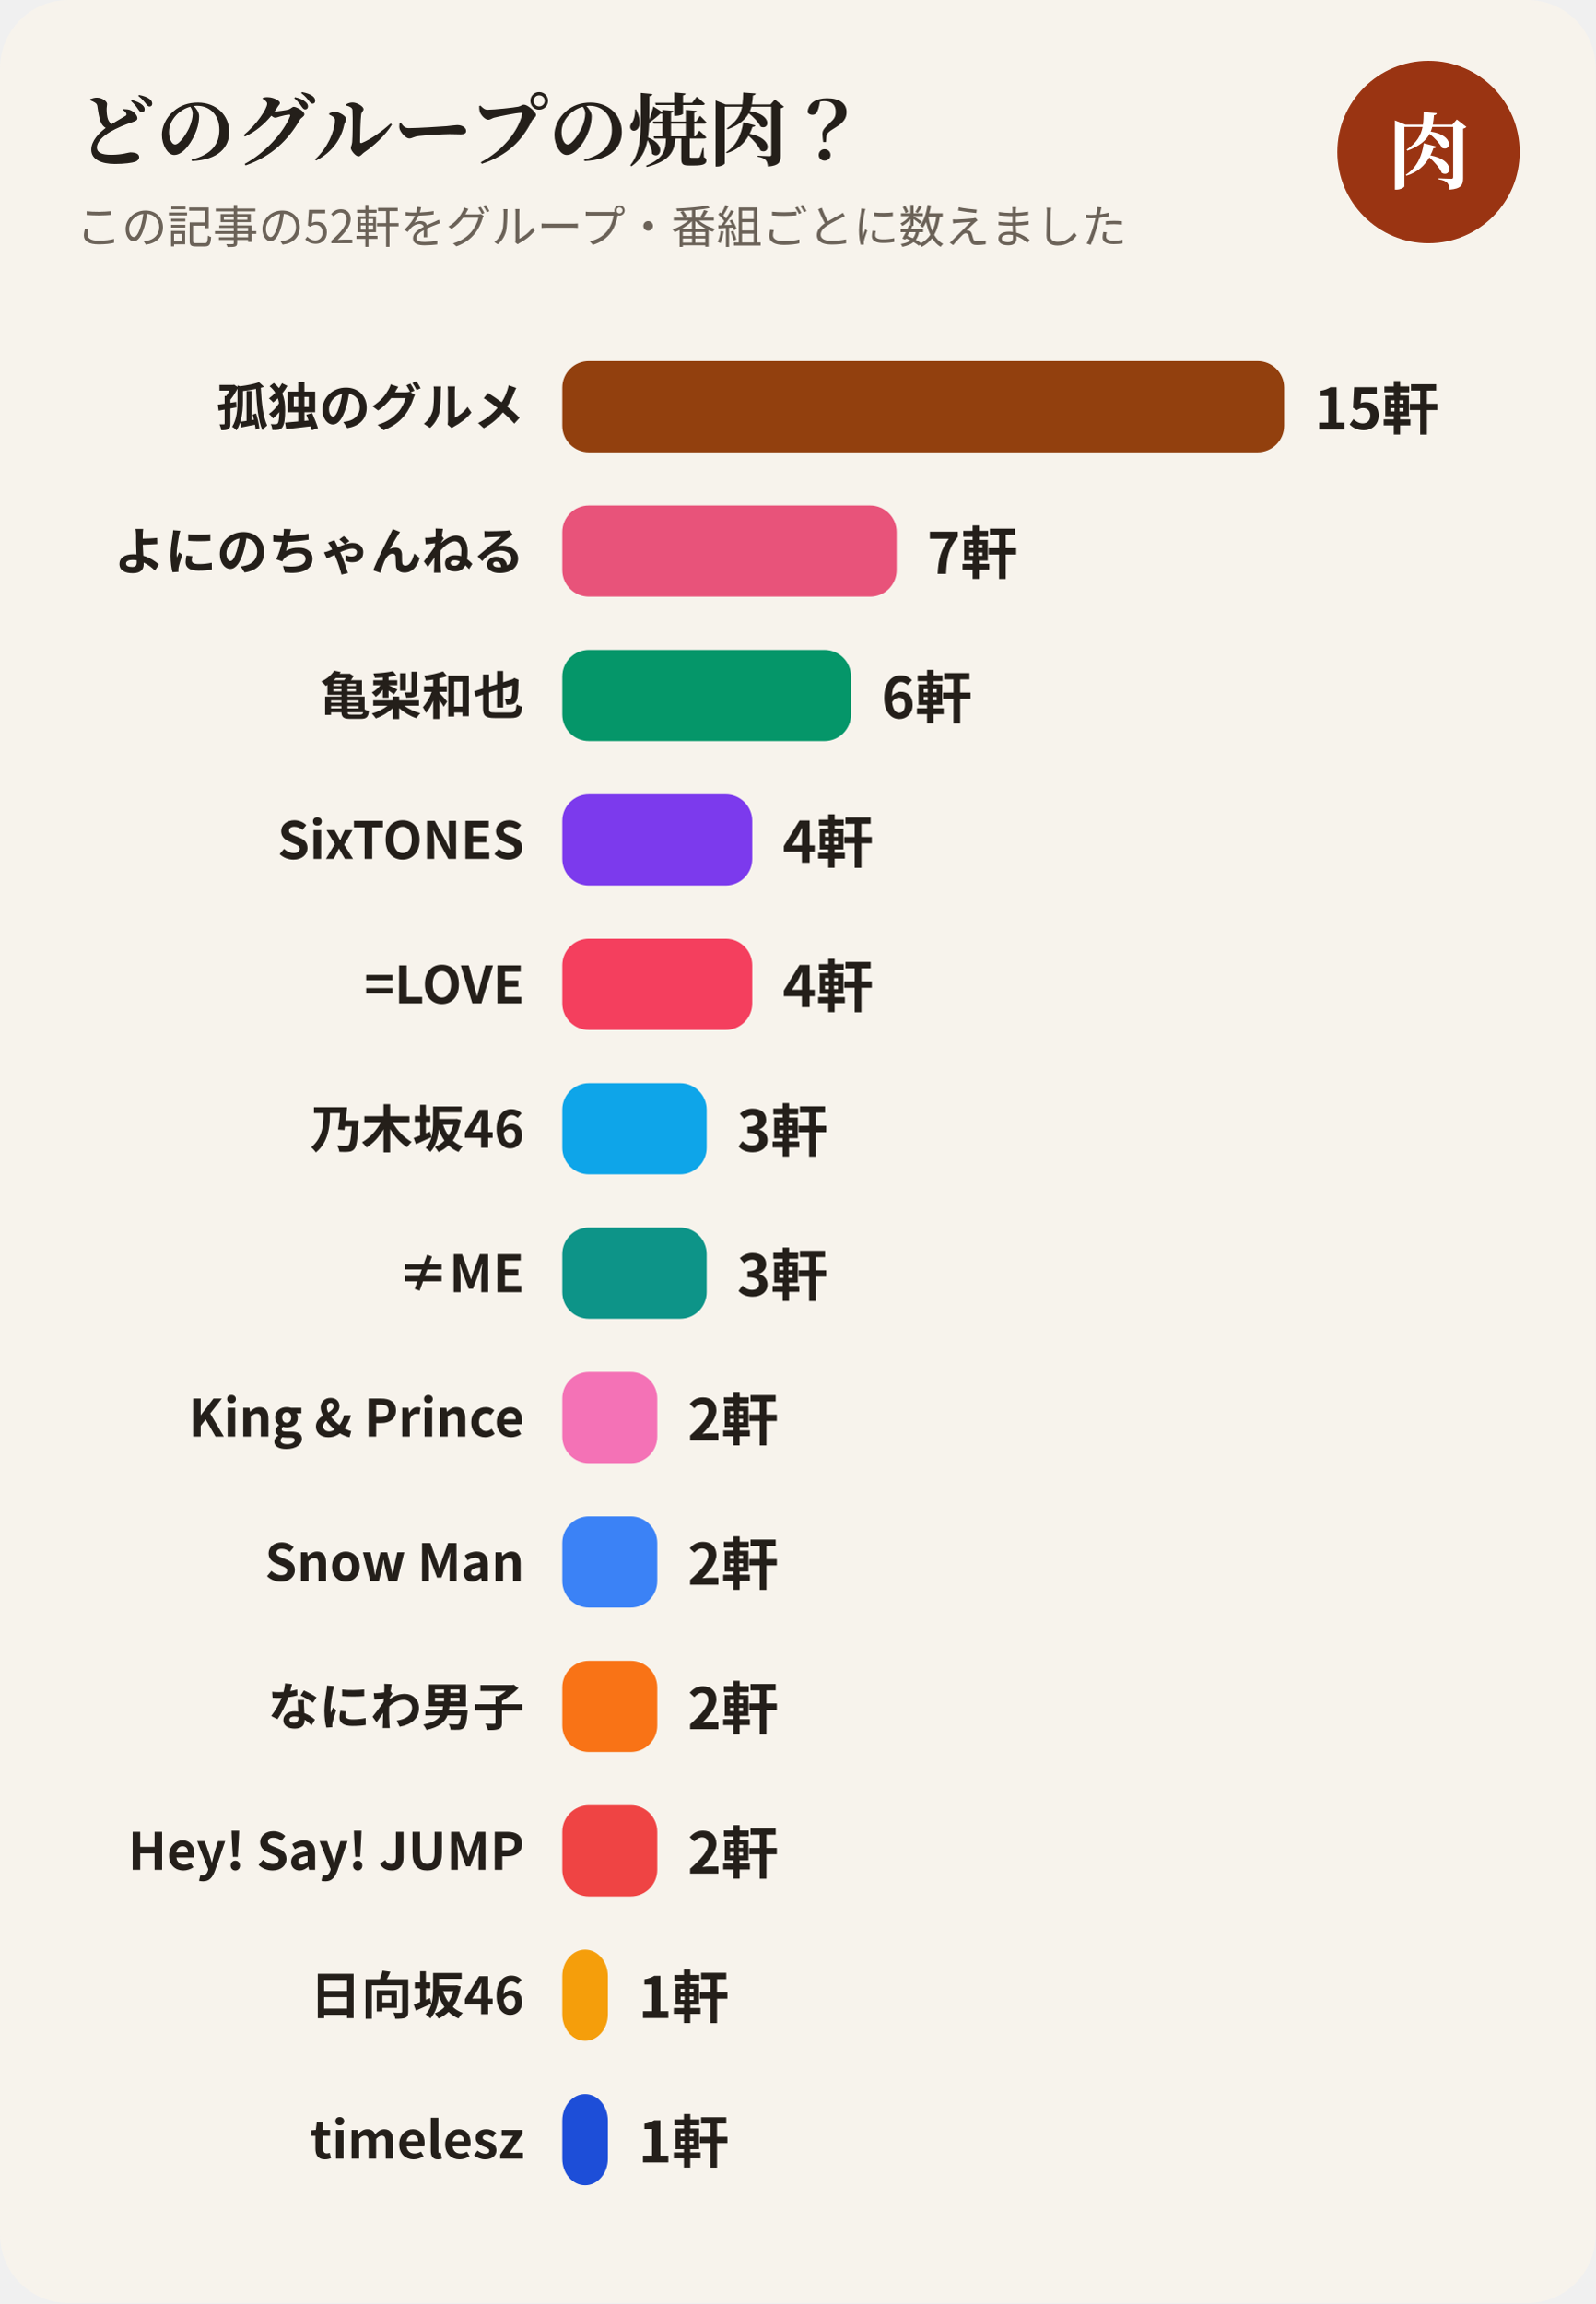
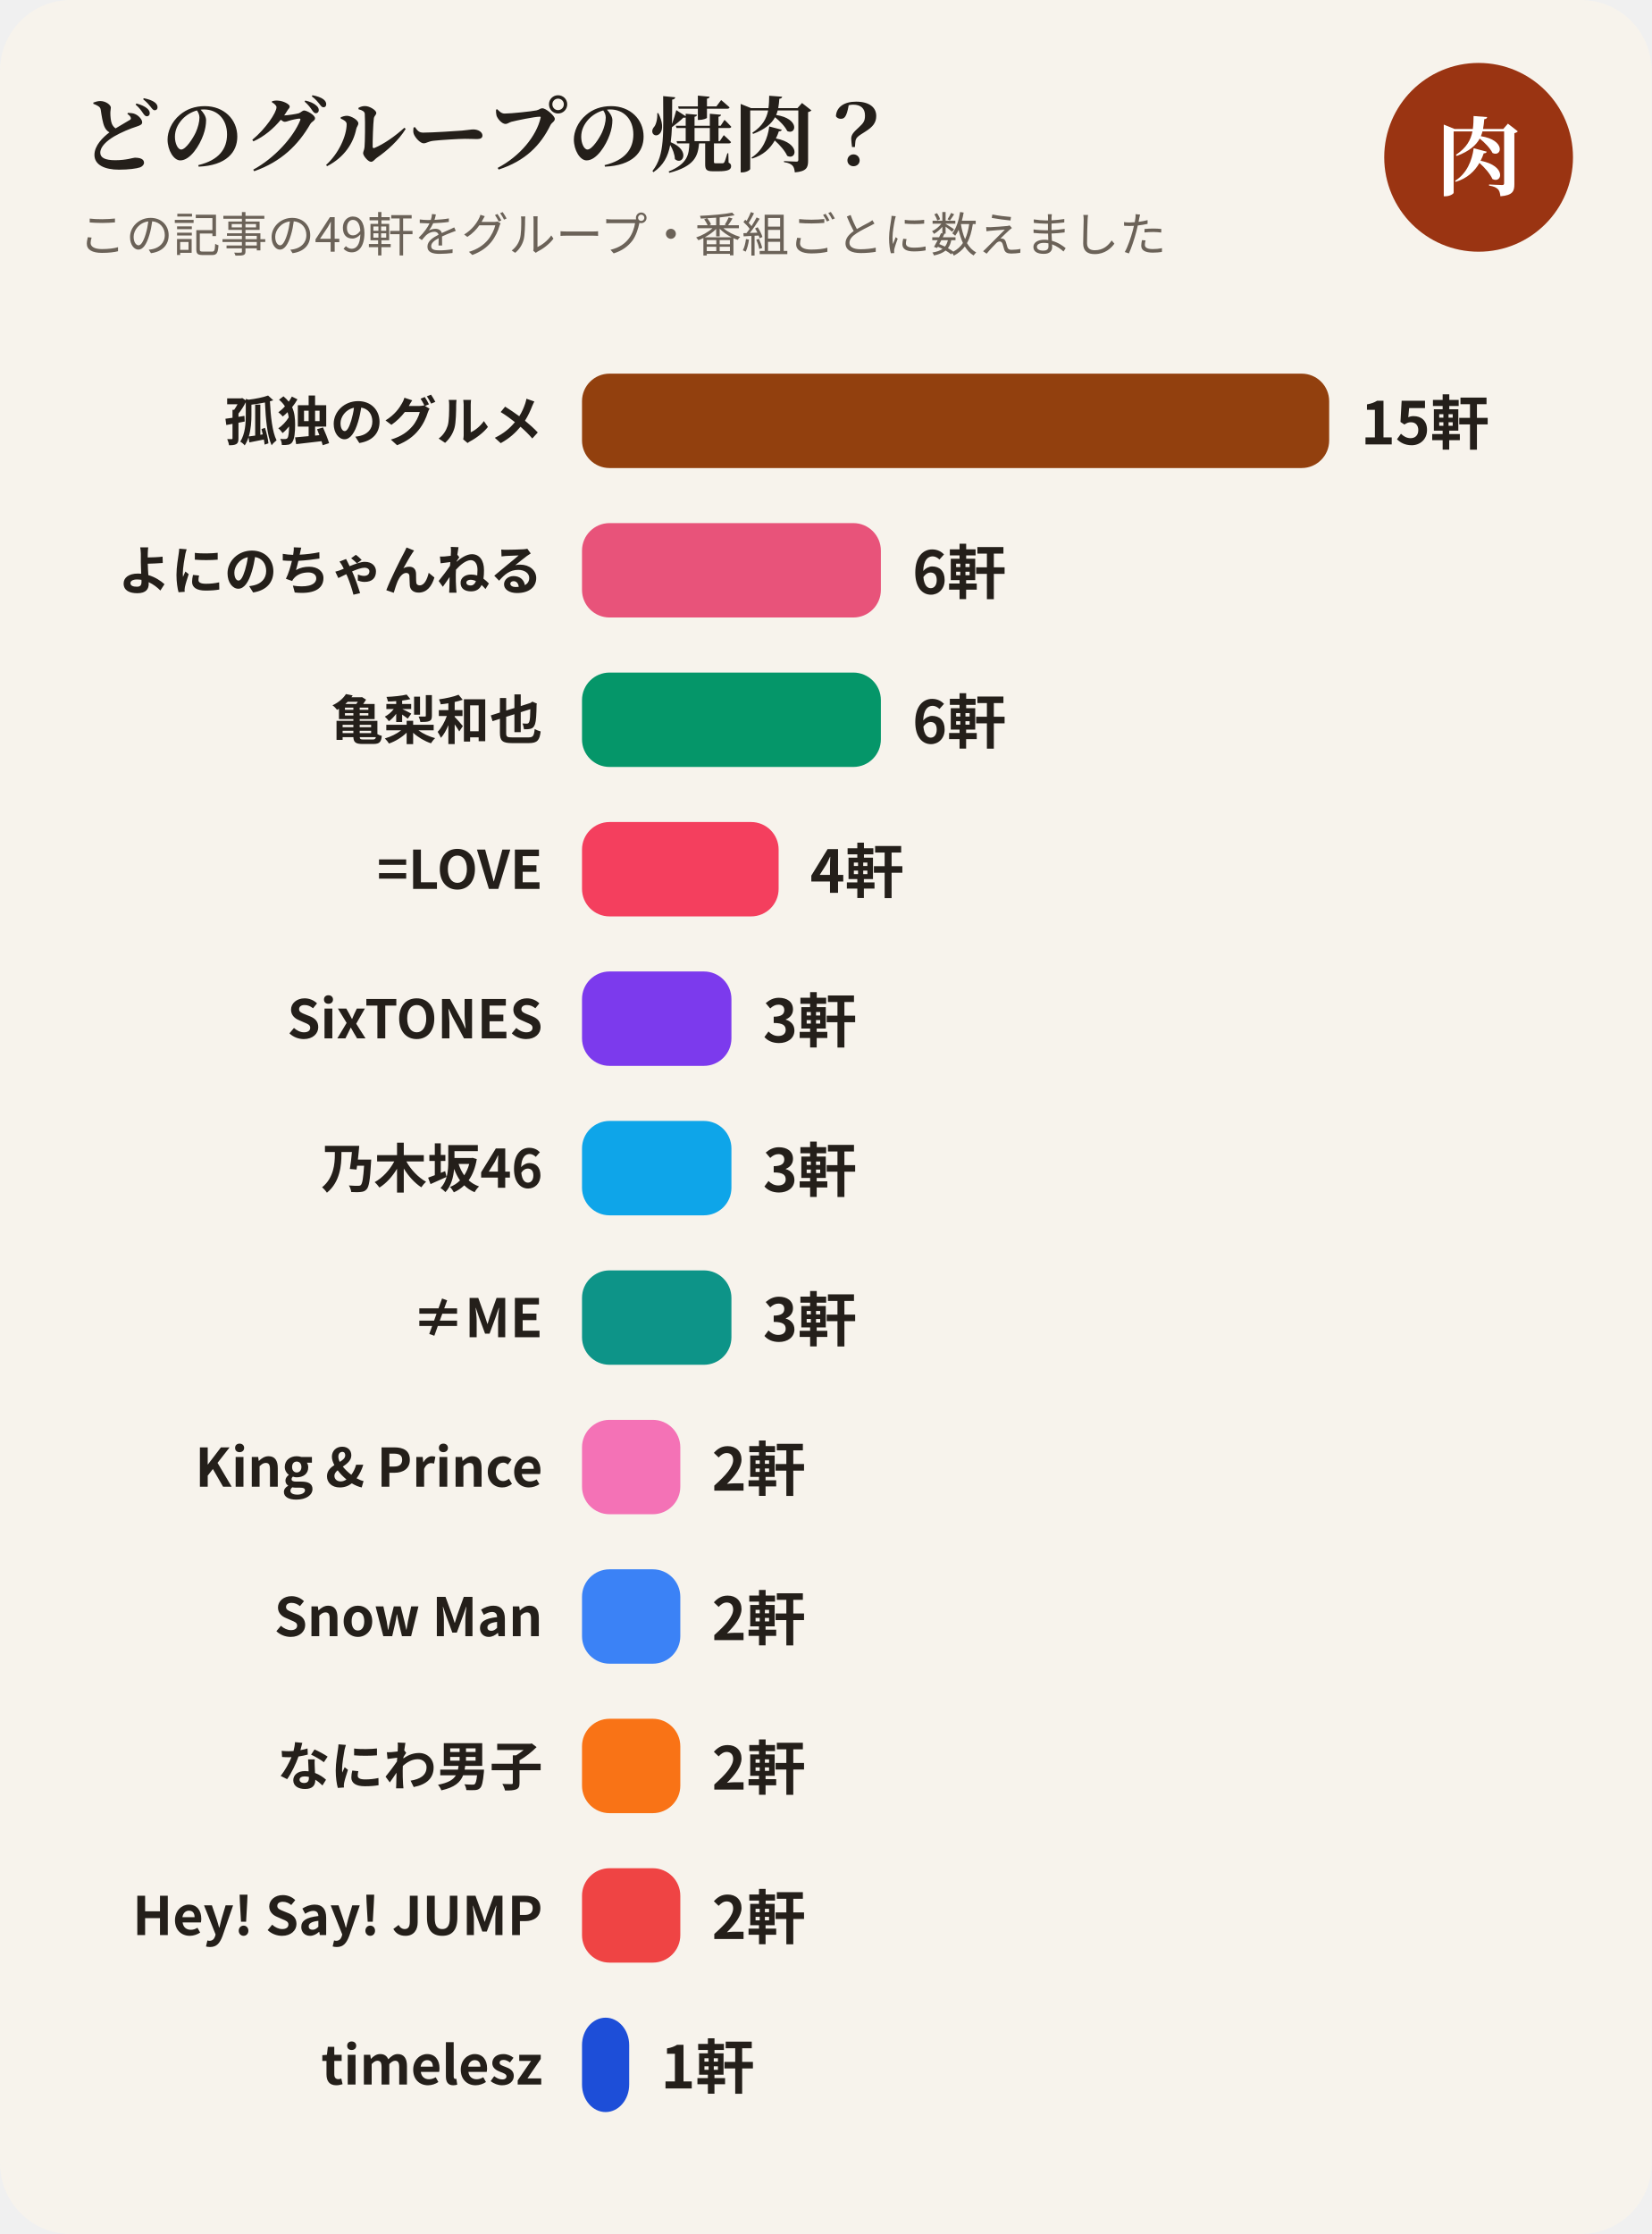
- <svg xmlns="http://www.w3.org/2000/svg" viewBox="0 0 420 606" width="420" height="606" font-family="'Hiragino Sans','Noto Sans CJK JP','Noto Sans JP',sans-serif">
-   <rect width="420" height="606" rx="18" fill="#F7F3EC" />
+ <svg xmlns="http://www.w3.org/2000/svg" viewBox="0 0 420 568" width="420" height="568" font-family="'Hiragino Sans','Noto Sans CJK JP','Noto Sans JP',sans-serif">
+   <rect width="420" height="568" rx="18" fill="#F7F3EC" />
  <text x="20" y="42" font-size="21" font-weight="800" fill="#241F1A" font-family="'Hiragino Mincho ProN','Noto Serif CJK JP','Noto Serif JP',serif">どのグループの焼肉？</text>
-   <text x="20" y="64" font-size="12" fill="#6B6258">この記事の52軒をグループ・番組ごとに数えました</text>
+   <text x="20" y="64" font-size="12" fill="#6B6258">この記事の49軒をグループ・番組ごとに数えました</text>
  <circle cx="376" cy="40" r="24" fill="#9a3412" />
  <text x="376" y="48" font-size="22" font-weight="800" fill="#fff" text-anchor="middle" font-family="'Hiragino Mincho ProN','Noto Serif CJK JP','Noto Serif JP',serif">肉</text>
  <text x="138" y="112" font-size="13.5" font-weight="700" text-anchor="end" fill="#241F1A">孤独のグルメ</text>
  <rect x="148" y="95" width="190" height="24" rx="7" fill="#92400e" />
  <text x="346" y="113" font-size="15" font-weight="800" fill="#241F1A">15軒</text>
  <text x="138" y="150" font-size="13.5" font-weight="700" text-anchor="end" fill="#241F1A">よにのちゃんねる</text>
-   <rect x="148" y="133" width="88" height="24" rx="7" fill="#e8537a" />
-   <text x="244" y="151" font-size="15" font-weight="800" fill="#241F1A">7軒</text>
+   <rect x="148" y="133" width="76" height="24" rx="7" fill="#e8537a" />
+   <text x="232" y="151" font-size="15" font-weight="800" fill="#241F1A">6軒</text>
  <text x="138" y="188" font-size="13.5" font-weight="700" text-anchor="end" fill="#241F1A">亀梨和也</text>
  <rect x="148" y="171" width="76" height="24" rx="7" fill="#059669" />
  <text x="232" y="189" font-size="15" font-weight="800" fill="#241F1A">6軒</text>
-   <text x="138" y="226" font-size="13.5" font-weight="700" text-anchor="end" fill="#241F1A">SixTONES</text>
-   <rect x="148" y="209" width="50" height="24" rx="7" fill="#7c3aed" />
+   <text x="138" y="226" font-size="13.5" font-weight="700" text-anchor="end" fill="#241F1A">=LOVE</text>
+   <rect x="148" y="209" width="50" height="24" rx="7" fill="#f43f5e" />
  <text x="206" y="227" font-size="15" font-weight="800" fill="#241F1A">4軒</text>
-   <text x="138" y="264" font-size="13.5" font-weight="700" text-anchor="end" fill="#241F1A">=LOVE</text>
-   <rect x="148" y="247" width="50" height="24" rx="7" fill="#f43f5e" />
-   <text x="206" y="265" font-size="15" font-weight="800" fill="#241F1A">4軒</text>
+   <text x="138" y="264" font-size="13.5" font-weight="700" text-anchor="end" fill="#241F1A">SixTONES</text>
+   <rect x="148" y="247" width="38" height="24" rx="7" fill="#7c3aed" />
+   <text x="194" y="265" font-size="15" font-weight="800" fill="#241F1A">3軒</text>
  <text x="138" y="302" font-size="13.5" font-weight="700" text-anchor="end" fill="#241F1A">乃木坂46</text>
  <rect x="148" y="285" width="38" height="24" rx="7" fill="#0ea5e9" />
  <text x="194" y="303" font-size="15" font-weight="800" fill="#241F1A">3軒</text>
  <text x="138" y="340" font-size="13.5" font-weight="700" text-anchor="end" fill="#241F1A">≠ME</text>
  <rect x="148" y="323" width="38" height="24" rx="7" fill="#0d9488" />
  <text x="194" y="341" font-size="15" font-weight="800" fill="#241F1A">3軒</text>
  <text x="138" y="378" font-size="13.5" font-weight="700" text-anchor="end" fill="#241F1A">King &amp; Prince</text>
  <rect x="148" y="361" width="25" height="24" rx="7" fill="#f472b6" />
  <text x="181" y="379" font-size="15" font-weight="800" fill="#241F1A">2軒</text>
  <text x="138" y="416" font-size="13.5" font-weight="700" text-anchor="end" fill="#241F1A">Snow Man</text>
  <rect x="148" y="399" width="25" height="24" rx="7" fill="#3b82f6" />
  <text x="181" y="417" font-size="15" font-weight="800" fill="#241F1A">2軒</text>
  <text x="138" y="454" font-size="13.5" font-weight="700" text-anchor="end" fill="#241F1A">なにわ男子</text>
  <rect x="148" y="437" width="25" height="24" rx="7" fill="#f97316" />
  <text x="181" y="455" font-size="15" font-weight="800" fill="#241F1A">2軒</text>
  <text x="138" y="492" font-size="13.5" font-weight="700" text-anchor="end" fill="#241F1A">Hey! Say! JUMP</text>
  <rect x="148" y="475" width="25" height="24" rx="7" fill="#ef4444" />
  <text x="181" y="493" font-size="15" font-weight="800" fill="#241F1A">2軒</text>
-   <text x="138" y="530" font-size="13.5" font-weight="700" text-anchor="end" fill="#241F1A">日向坂46</text>
-   <rect x="148" y="513" width="12" height="24" rx="7" fill="#f59e0b" />
+   <text x="138" y="530" font-size="13.5" font-weight="700" text-anchor="end" fill="#241F1A">timelesz</text>
+   <rect x="148" y="513" width="12" height="24" rx="7" fill="#1d4ed8" />
  <text x="168" y="531" font-size="15" font-weight="800" fill="#241F1A">1軒</text>
-   <text x="138" y="568" font-size="13.5" font-weight="700" text-anchor="end" fill="#241F1A">timelesz</text>
-   <rect x="148" y="551" width="12" height="24" rx="7" fill="#1d4ed8" />
-   <text x="168" y="569" font-size="15" font-weight="800" fill="#241F1A">1軒</text>
</svg>
